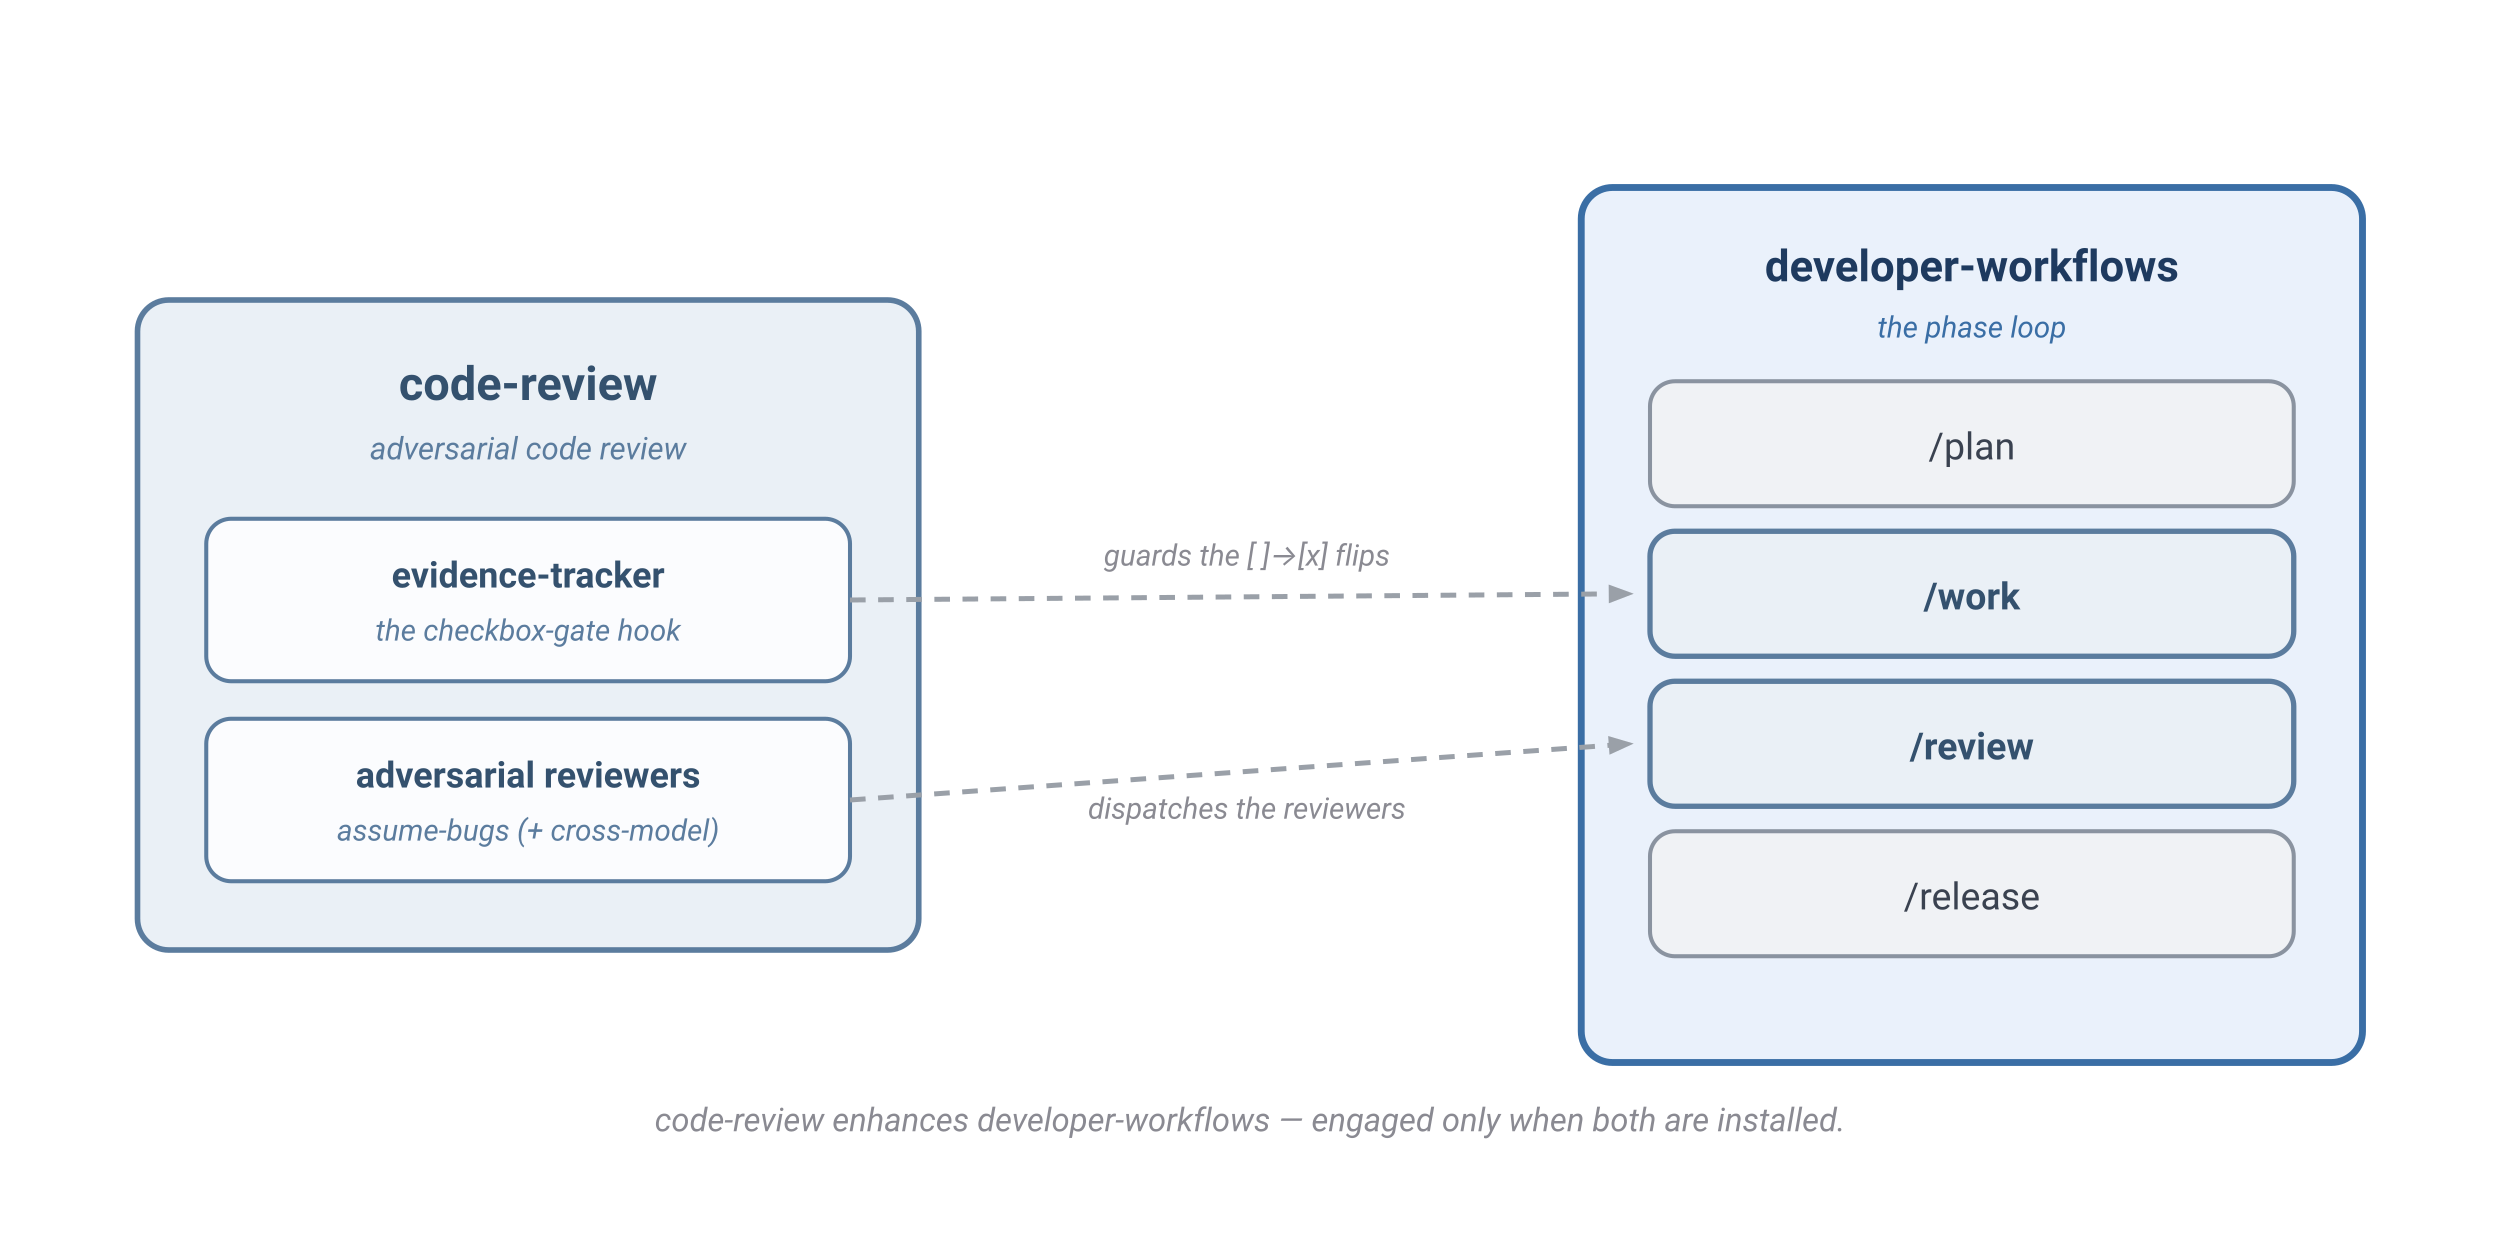
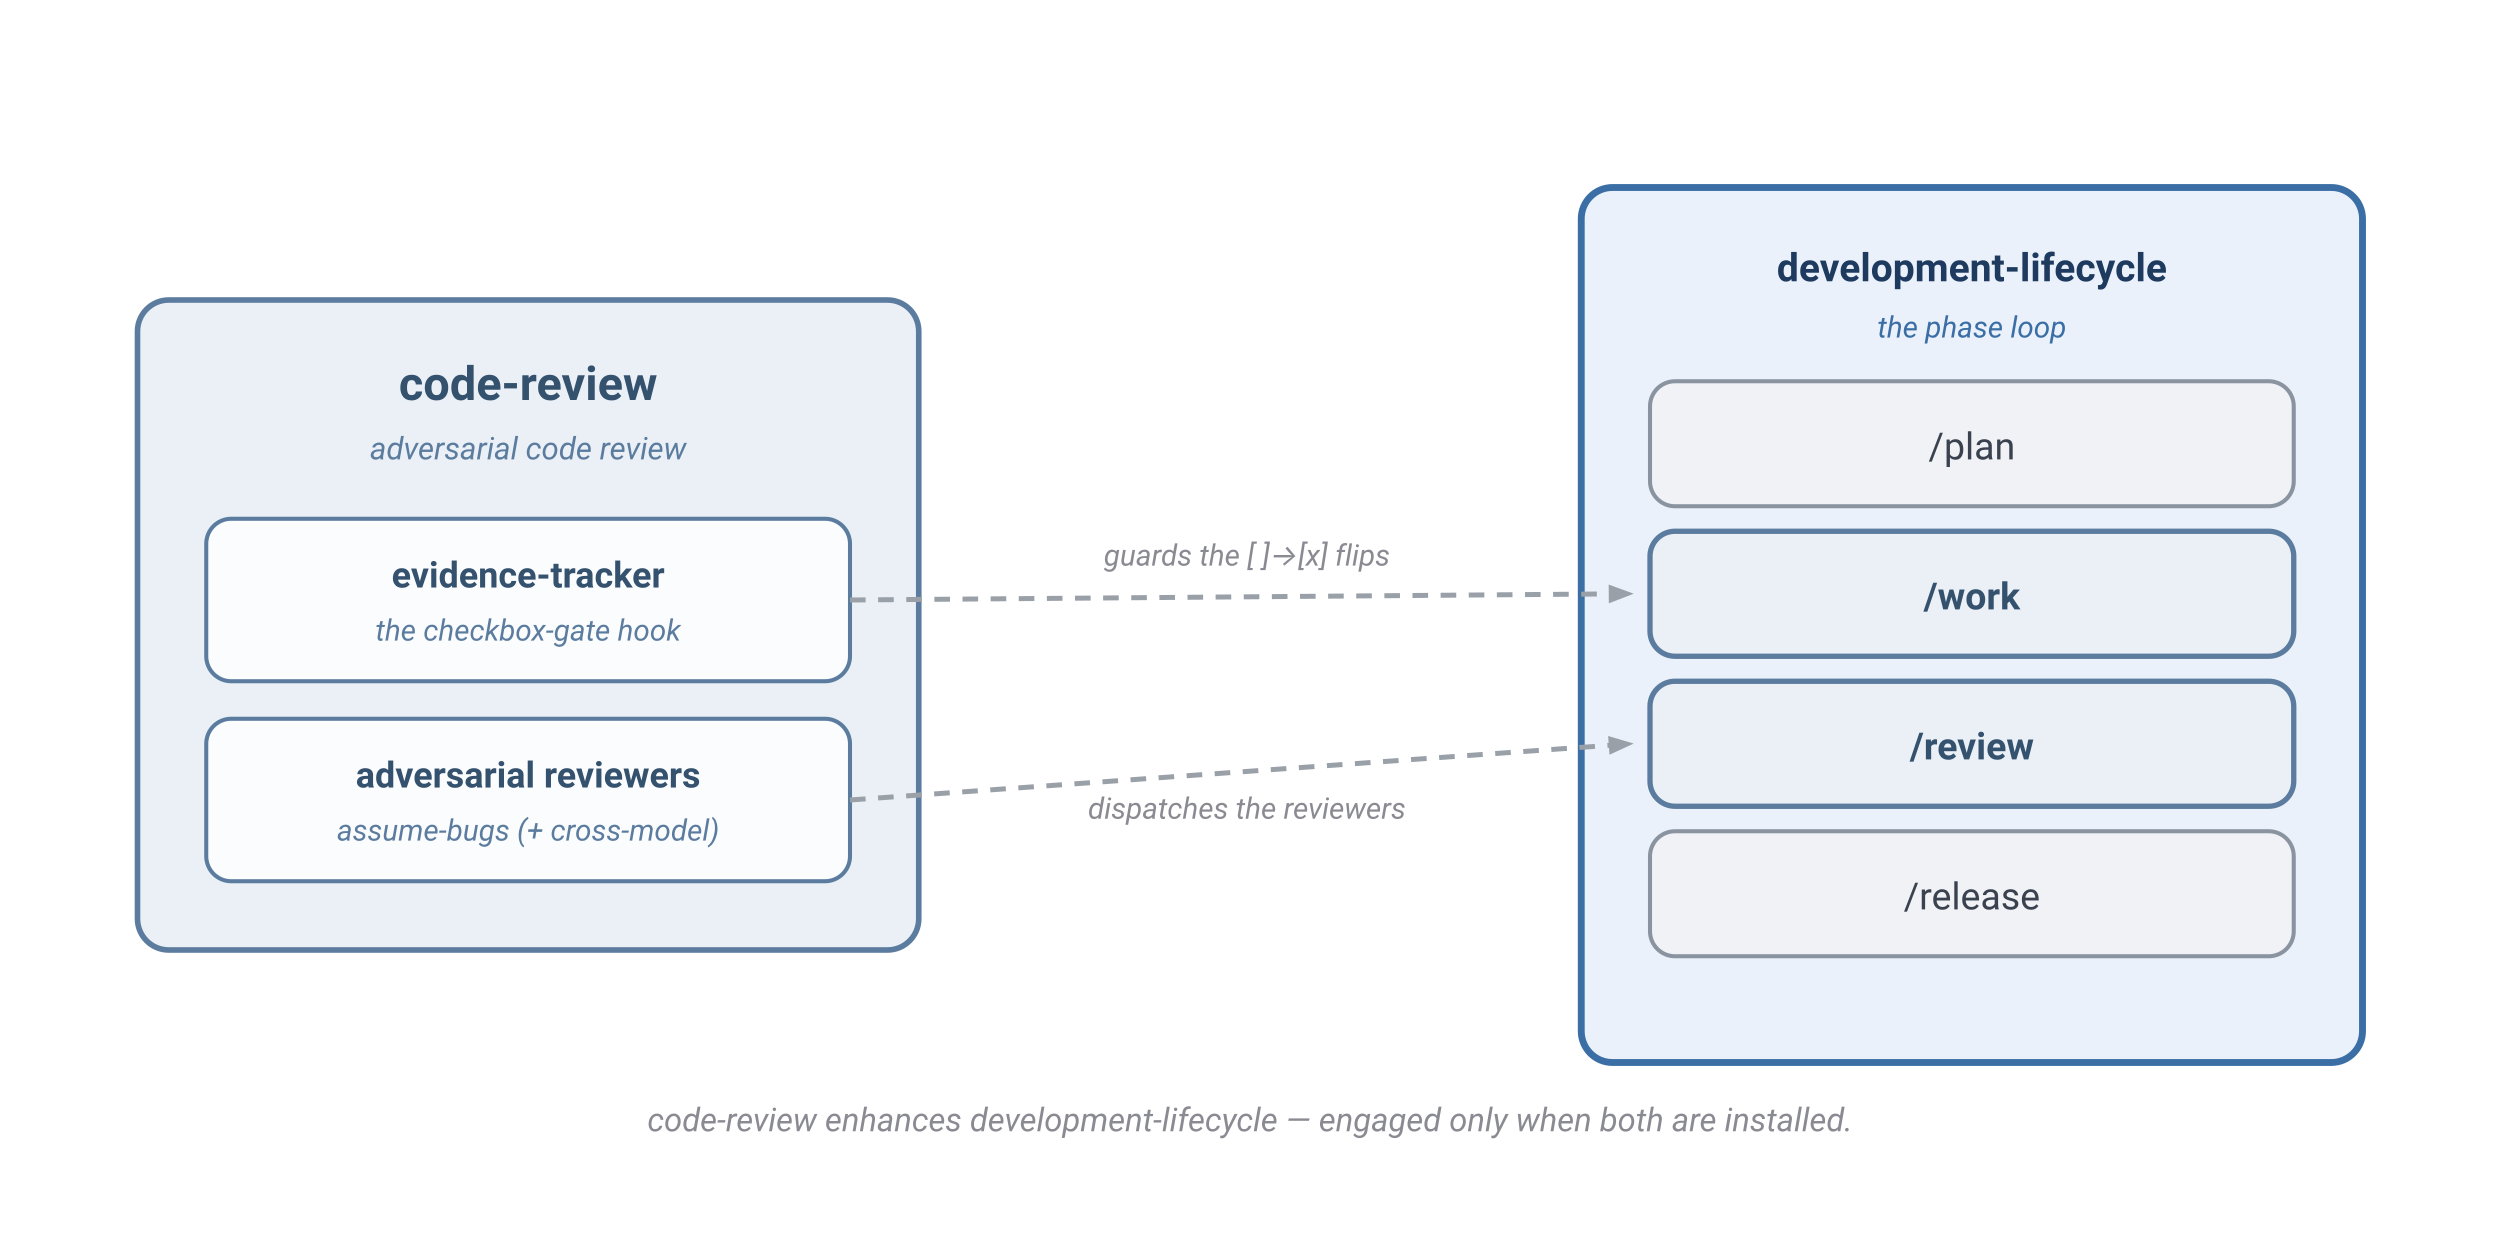
<svg xmlns="http://www.w3.org/2000/svg" viewBox="0 0 800 400" width="1120" height="560" font-family="-apple-system, BlinkMacSystemFont, 'Segoe UI', Roboto, sans-serif">
  <defs>
    <marker id="r" markerWidth="10" markerHeight="10" refX="7.2" refY="3" orient="auto" markerUnits="userSpaceOnUse">
      <path d="M0,0 L8,3 L0,6 Z" fill="#9aa0a8" />
    </marker>
  </defs>
  <rect x="44" y="96" width="250" height="208" rx="10" fill="#EAF0F6" stroke="#5B7C9E" stroke-width="1.8" />
  <text x="169" y="128" text-anchor="middle" font-size="15" font-weight="700" fill="#34516e">code-review</text>
  <text x="169" y="147" text-anchor="middle" font-size="10" font-style="italic" fill="#5B7C9E">adversarial code review</text>
  <rect x="66" y="166" width="206" height="52" rx="8" fill="#FBFCFE" stroke="#5B7C9E" stroke-width="1.3" />
  <text x="169" y="188" text-anchor="middle" font-size="11.5" font-weight="600" fill="#34516e">evidence-tracker</text>
  <text x="169" y="205" text-anchor="middle" font-size="9.5" font-style="italic" fill="#5B7C9E">the checkbox-gate hook</text>
  <rect x="66" y="230" width="206" height="52" rx="8" fill="#FBFCFE" stroke="#5B7C9E" stroke-width="1.3" />
  <text x="169" y="252" text-anchor="middle" font-size="11.5" font-weight="600" fill="#34516e">adversarial reviewers</text>
  <text x="169" y="269" text-anchor="middle" font-size="9.5" font-style="italic" fill="#5B7C9E">assume-bugs (+ cross-model)</text>
  <rect x="506" y="60" width="250" height="280" rx="10" fill="#EAF1FB" stroke="#3A6EA5" stroke-width="2.2" />
-   <text x="631" y="90" text-anchor="middle" font-size="14" font-weight="700" fill="#1e3a5f">developer-workflows</text>
+   <text x="631" y="90" text-anchor="middle" font-size="12.5" font-weight="700" fill="#1e3a5f">development-lifecycle</text>
  <text x="631" y="108" text-anchor="middle" font-size="9.5" font-style="italic" fill="#3A6EA5">the phase loop</text>
  <rect x="528" y="122" width="206" height="40" rx="8" fill="#F0F2F5" stroke="#8a93a0" stroke-width="1.3" />
  <text x="631" y="147" text-anchor="middle" font-size="12" fill="#3a4250">/plan</text>
  <rect x="528" y="170" width="206" height="40" rx="8" fill="#EAF0F6" stroke="#5B7C9E" stroke-width="1.7" />
  <text x="631" y="195" text-anchor="middle" font-size="12" font-weight="600" fill="#34516e">/work</text>
  <rect x="528" y="218" width="206" height="40" rx="8" fill="#EAF0F6" stroke="#5B7C9E" stroke-width="1.7" />
  <text x="631" y="243" text-anchor="middle" font-size="12" font-weight="600" fill="#34516e">/review</text>
  <rect x="528" y="266" width="206" height="40" rx="8" fill="#F0F2F5" stroke="#8a93a0" stroke-width="1.3" />
  <text x="631" y="291" text-anchor="middle" font-size="12" fill="#3a4250">/release</text>
  <g stroke="#9aa0a8" stroke-width="1.6" stroke-dasharray="5 4" fill="none" marker-end="url(#r)">
    <path d="M272,192 L522,190" />
    <path d="M272,256 L522,238" />
  </g>
  <text x="399" y="181" text-anchor="middle" font-size="9.5" font-style="italic" fill="#8a8a92">guards the [ ]→[x] flips</text>
  <text x="399" y="262" text-anchor="middle" font-size="9.5" font-style="italic" fill="#8a8a92">dispatches the reviewers</text>
-   <text x="400" y="362" text-anchor="middle" font-size="10.5" font-style="italic" fill="#8a8a92">code-review enhances developer-workflows — engaged only when both are installed.</text>
+   <text x="400" y="362" text-anchor="middle" font-size="10.5" font-style="italic" fill="#8a8a92">code-review enhances development-lifecycle — engaged only when both are installed.</text>
</svg>
